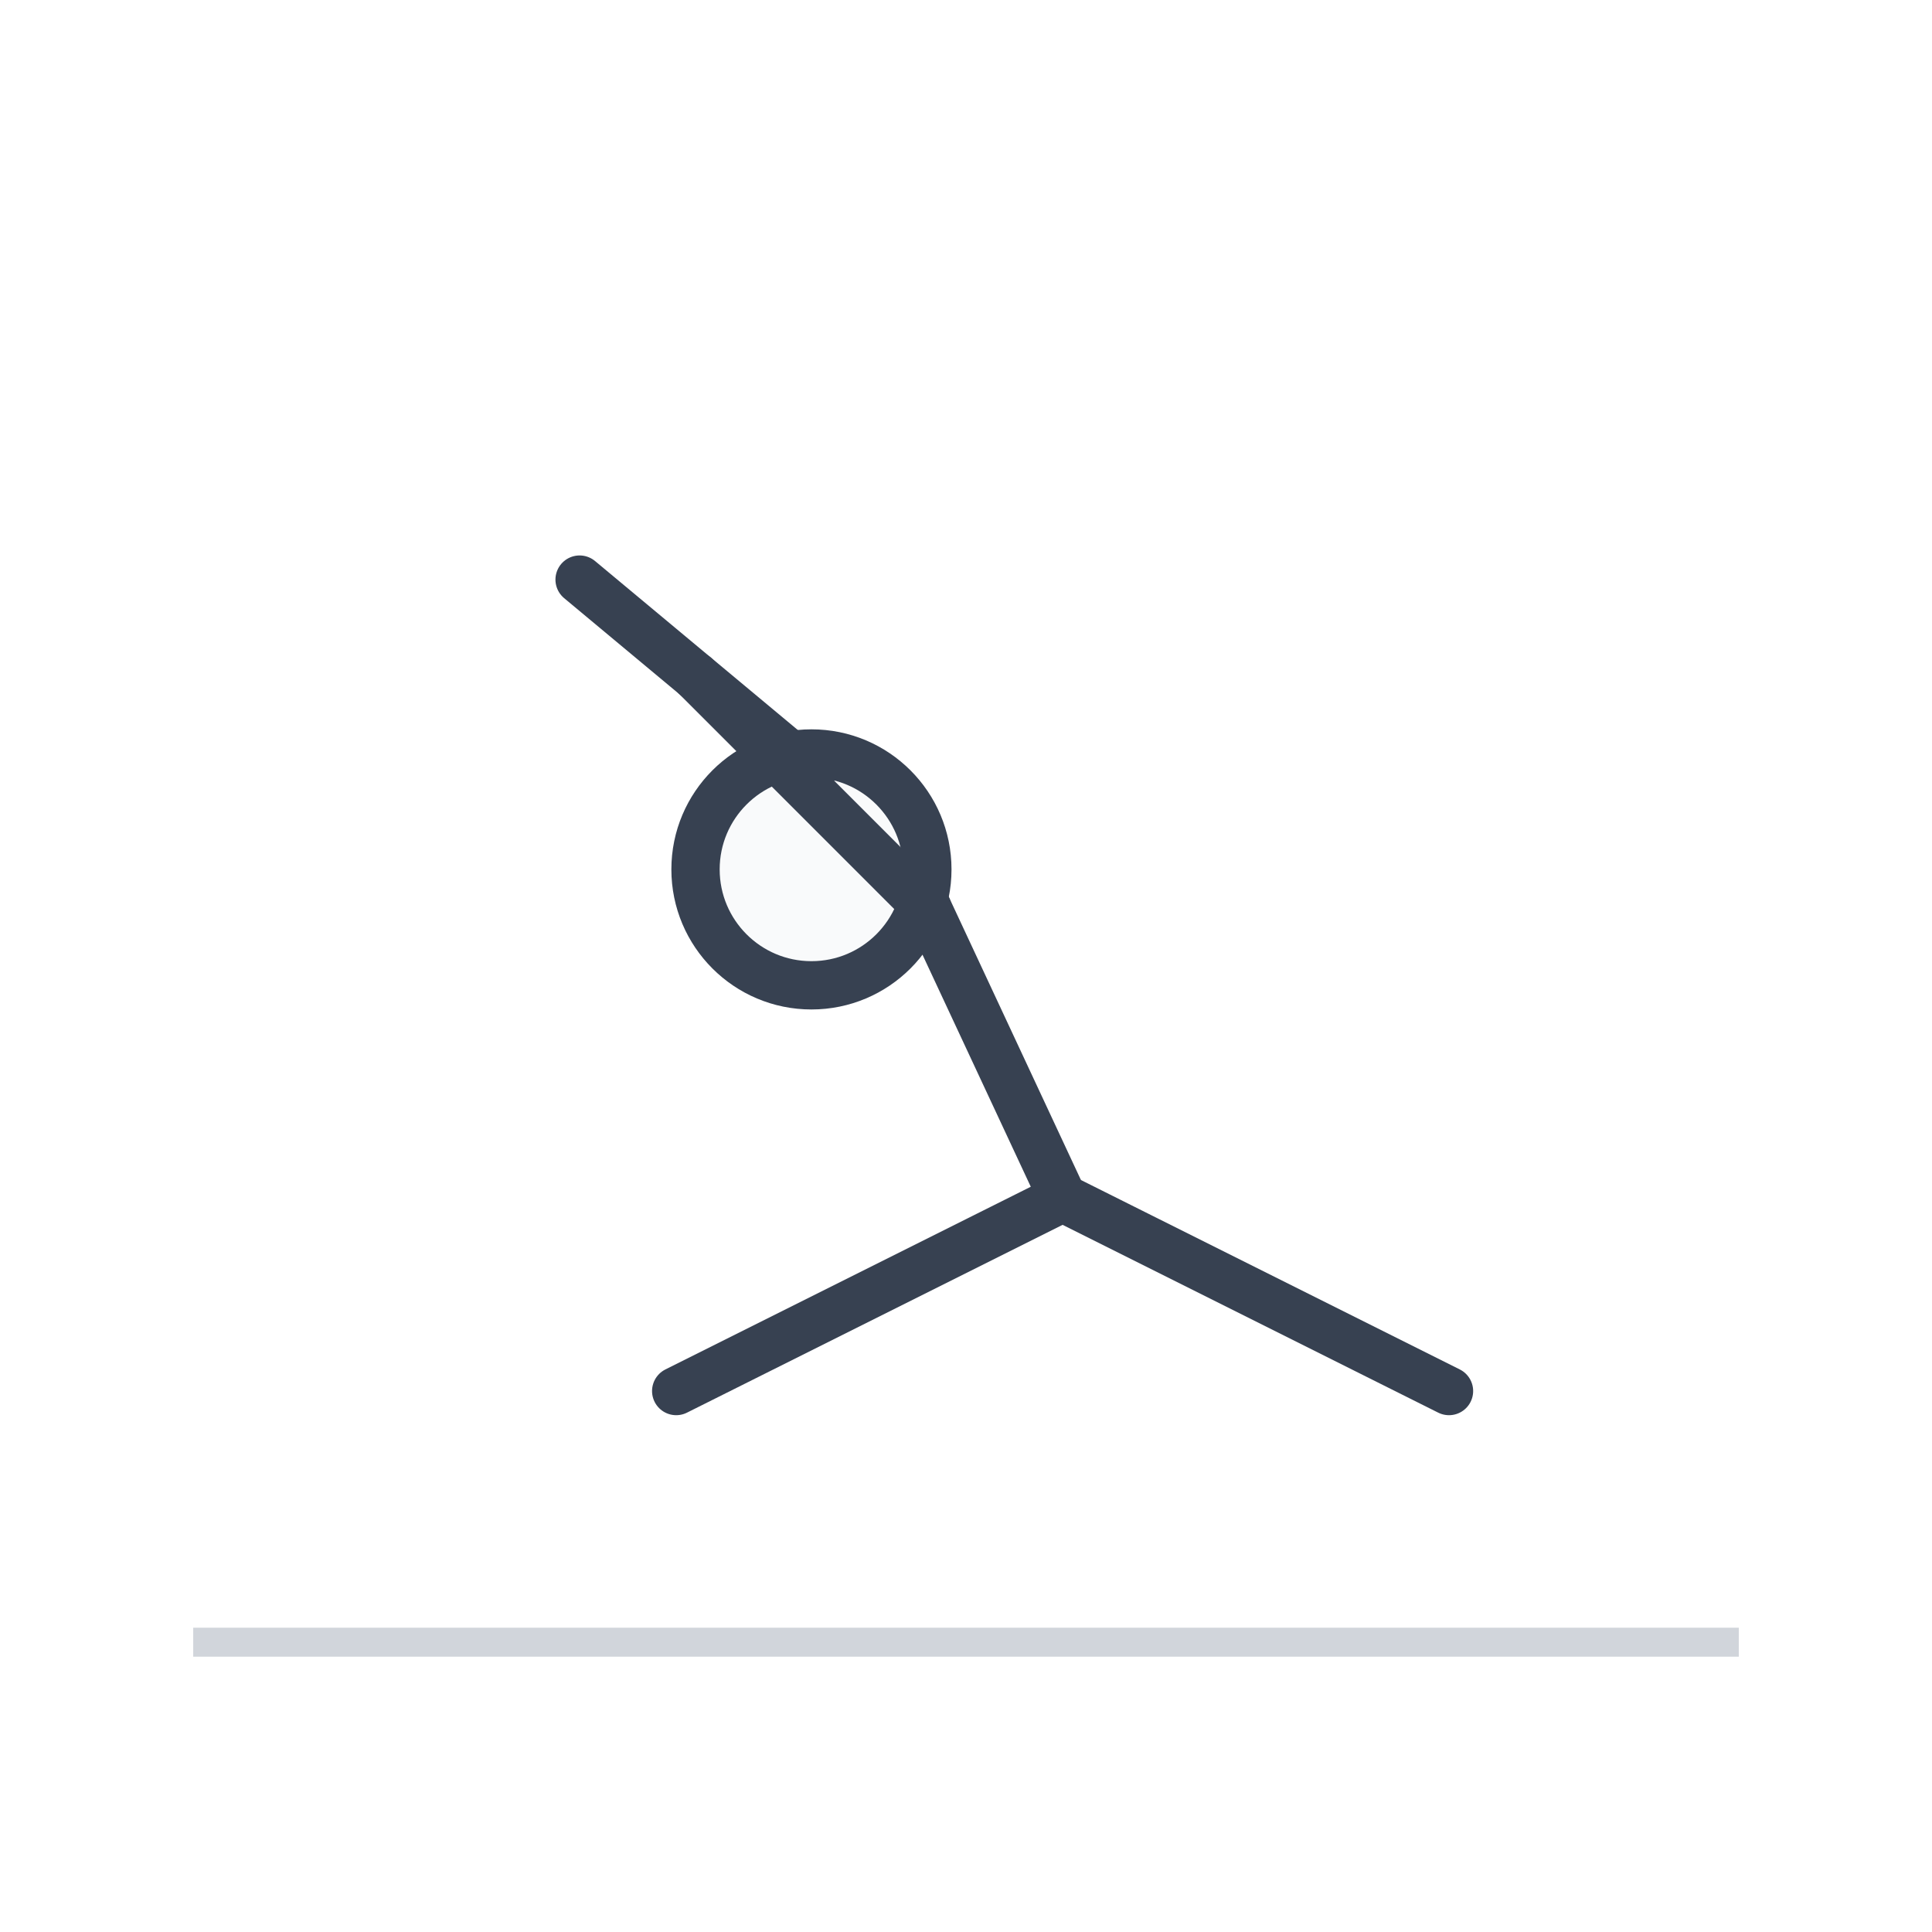
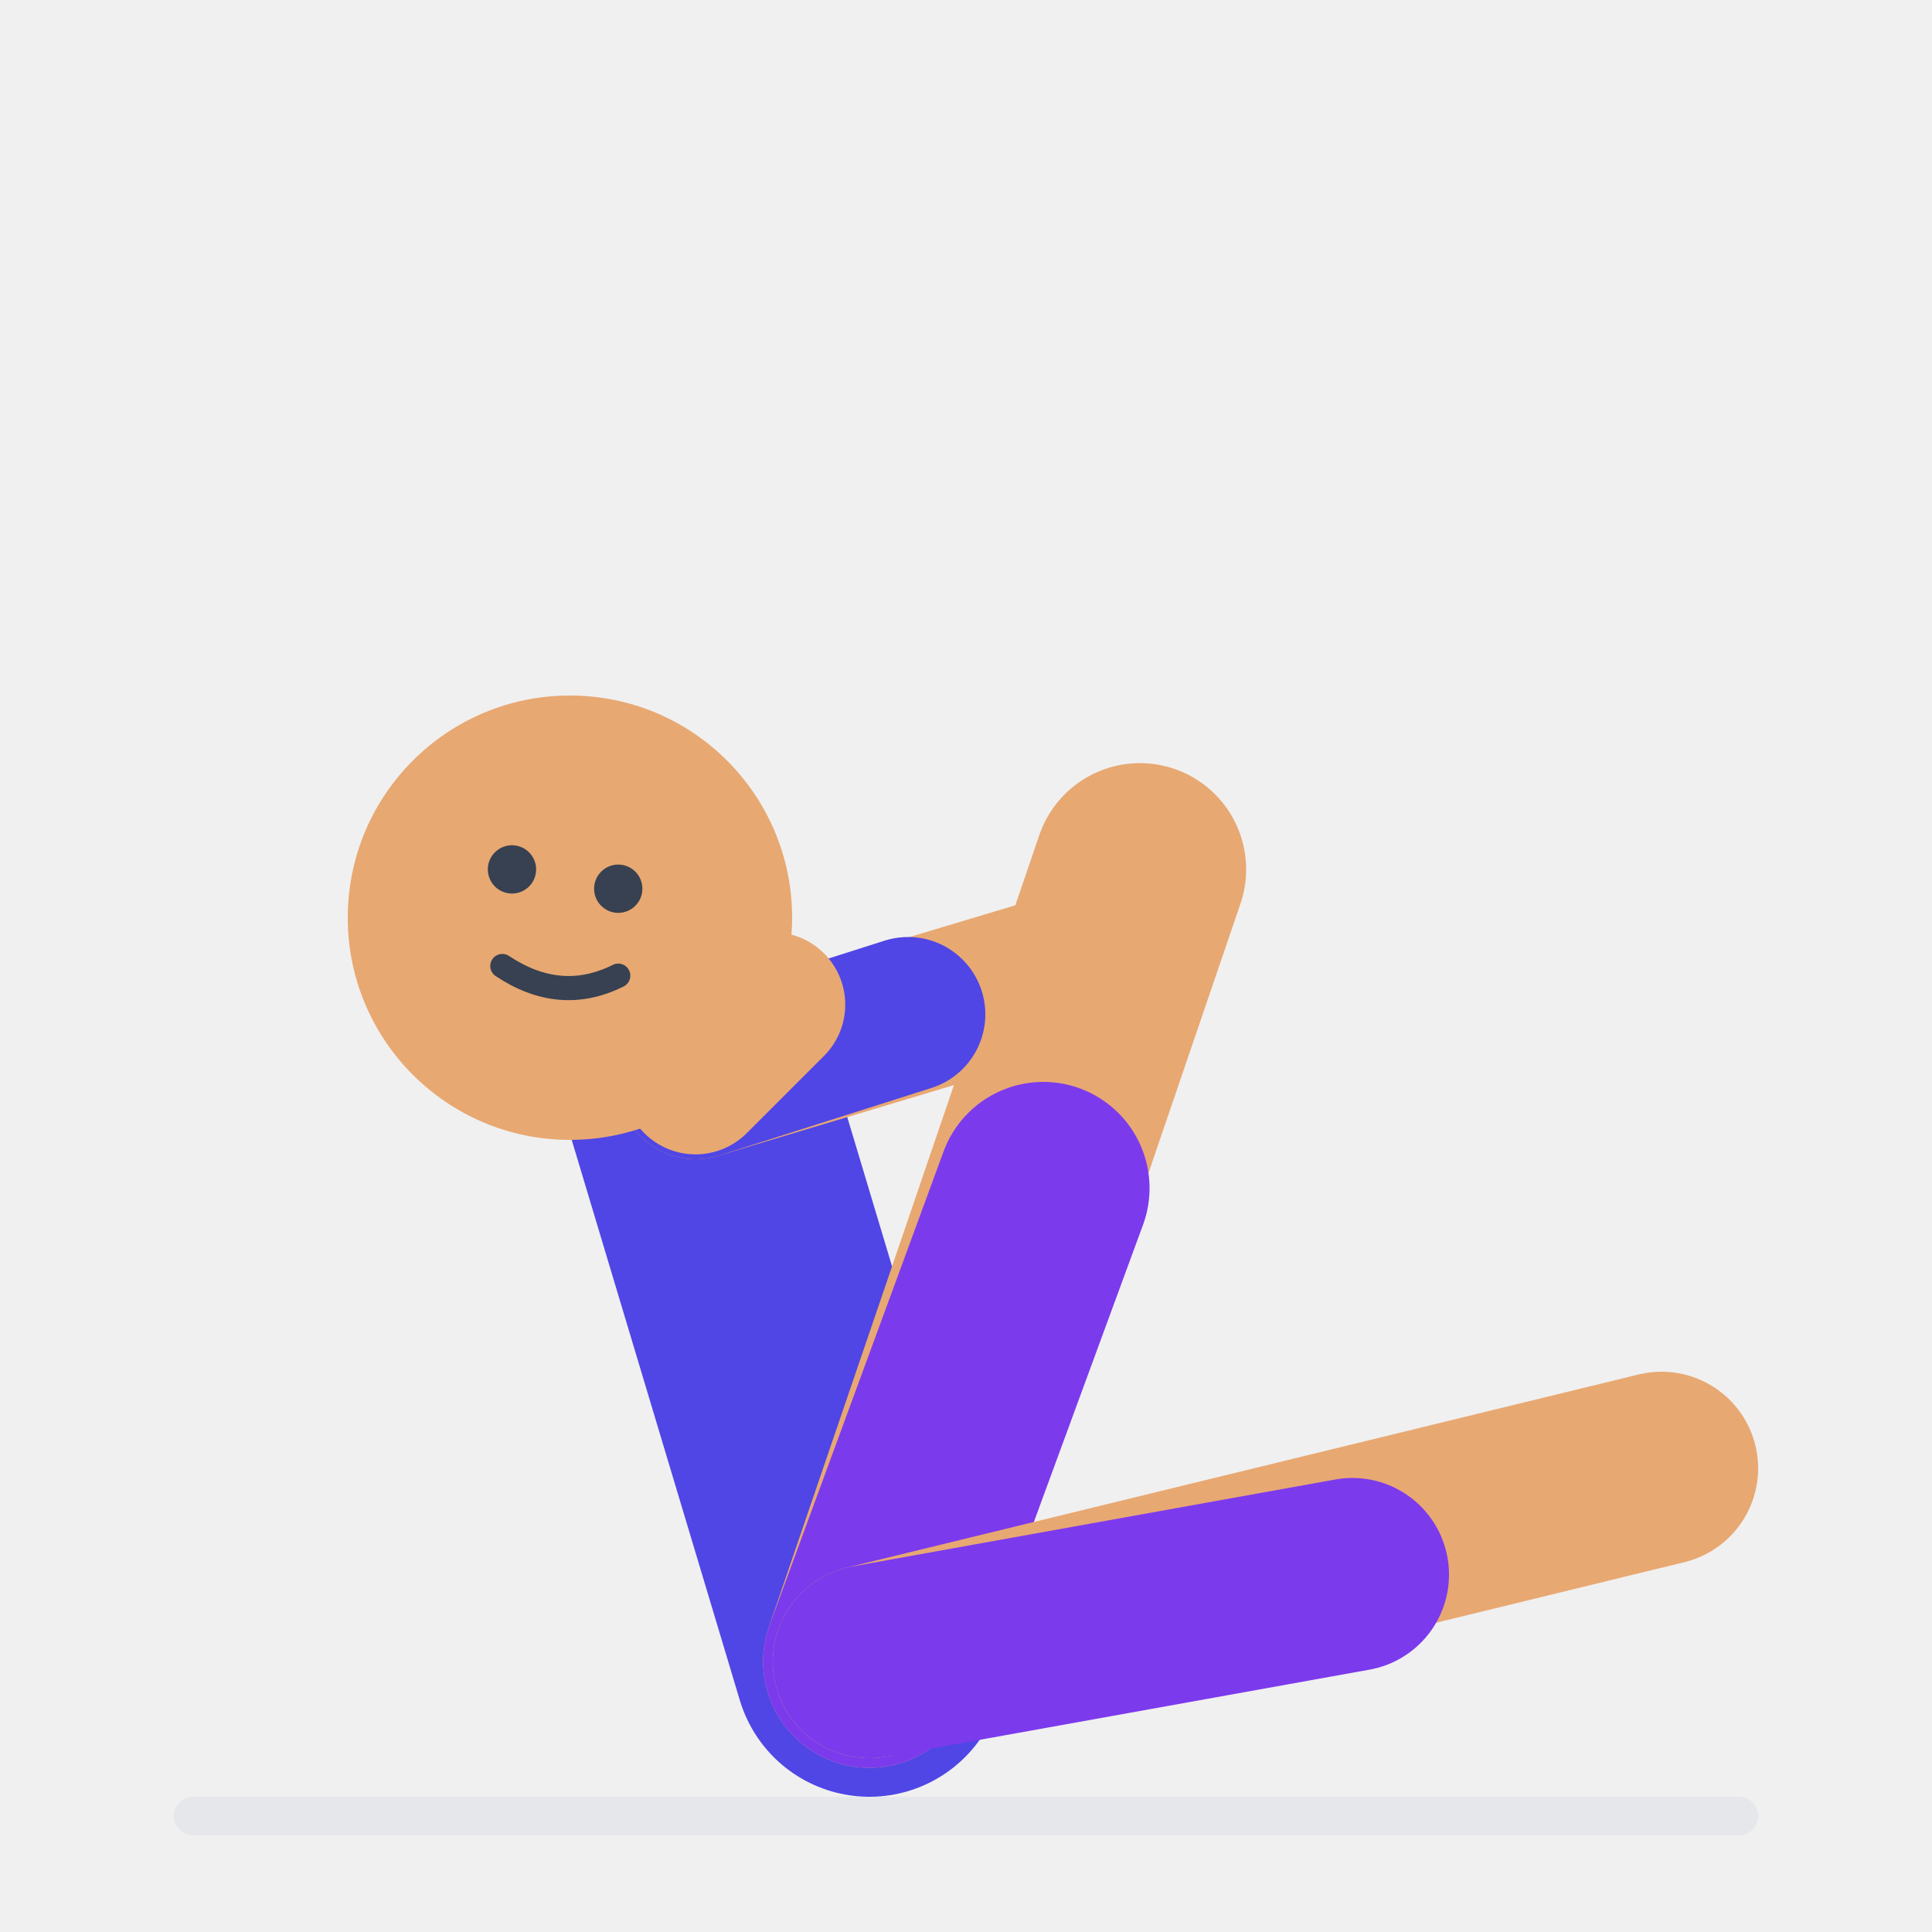
- <svg xmlns="http://www.w3.org/2000/svg" viewBox="0 0 100 100" width="100" height="100">
-   <rect width="100" height="100" fill="white" />
-   <line x1="10" y1="85" x2="90" y2="85" stroke="#d1d5db" stroke-width="1.5" />
-   <circle cx="42" cy="45" r="6" fill="#f9fafb" stroke="#374151" stroke-width="2.5" />
-   <line x1="48" y1="47" x2="55" y2="62" stroke="#374151" stroke-width="2.5" stroke-linecap="round" />
-   <line x1="42" y1="40" x2="30" y2="30" stroke="#374151" stroke-width="2.5" stroke-linecap="round" />
-   <line x1="48" y1="47" x2="36" y2="35" stroke="#374151" stroke-width="2.5" stroke-linecap="round" />
-   <line x1="55" y1="62" x2="35" y2="72" stroke="#374151" stroke-width="2.5" stroke-linecap="round" />
-   <line x1="55" y1="62" x2="75" y2="72" stroke="#374151" stroke-width="2.5" stroke-linecap="round" />
+ <svg xmlns="http://www.w3.org/2000/svg" viewBox="0 0 200 200" width="200" height="200">
+   <line x1="20" y1="188" x2="180" y2="188" stroke="#E5E7EB" stroke-width="4" stroke-linecap="round" />
+   <line x1="90" y1="172" x2="72" y2="112" stroke="#4F46E5" stroke-width="28" stroke-linecap="round" />
+   <line x1="90" y1="172" x2="118" y2="90" stroke="#E8A872" stroke-width="22" stroke-linecap="round" />
+   <line x1="90" y1="172" x2="108" y2="123" stroke="#7C3AED" stroke-width="22" stroke-linecap="round" />
+   <circle cx="118" cy="90" r="9" fill="#E8A872" />
+   <line x1="90" y1="172" x2="172" y2="152" stroke="#E8A872" stroke-width="20" stroke-linecap="round" />
+   <line x1="90" y1="172" x2="140" y2="163" stroke="#7C3AED" stroke-width="20" stroke-linecap="round" />
+   <circle cx="172" cy="152" r="9" fill="#E8A872" />
+   <line x1="72" y1="112" x2="112" y2="100" stroke="#E8A872" stroke-width="16" stroke-linecap="round" />
+   <line x1="72" y1="112" x2="94" y2="105" stroke="#4F46E5" stroke-width="16" stroke-linecap="round" />
+   <circle cx="112" cy="100" r="8" fill="#E8A872" />
+   <line x1="72" y1="112" x2="80" y2="104" stroke="#E8A872" stroke-width="15" stroke-linecap="round" />
+   <circle cx="59" cy="95" r="23" fill="#E8A872" />
+   <circle cx="53" cy="90" r="2.5" fill="#374151" />
+   <circle cx="64" cy="92" r="2.5" fill="#374151" />
+   <path d="M52,100 Q58,104 64,101" stroke="#374151" stroke-width="2.5" fill="none" stroke-linecap="round" />
</svg>
